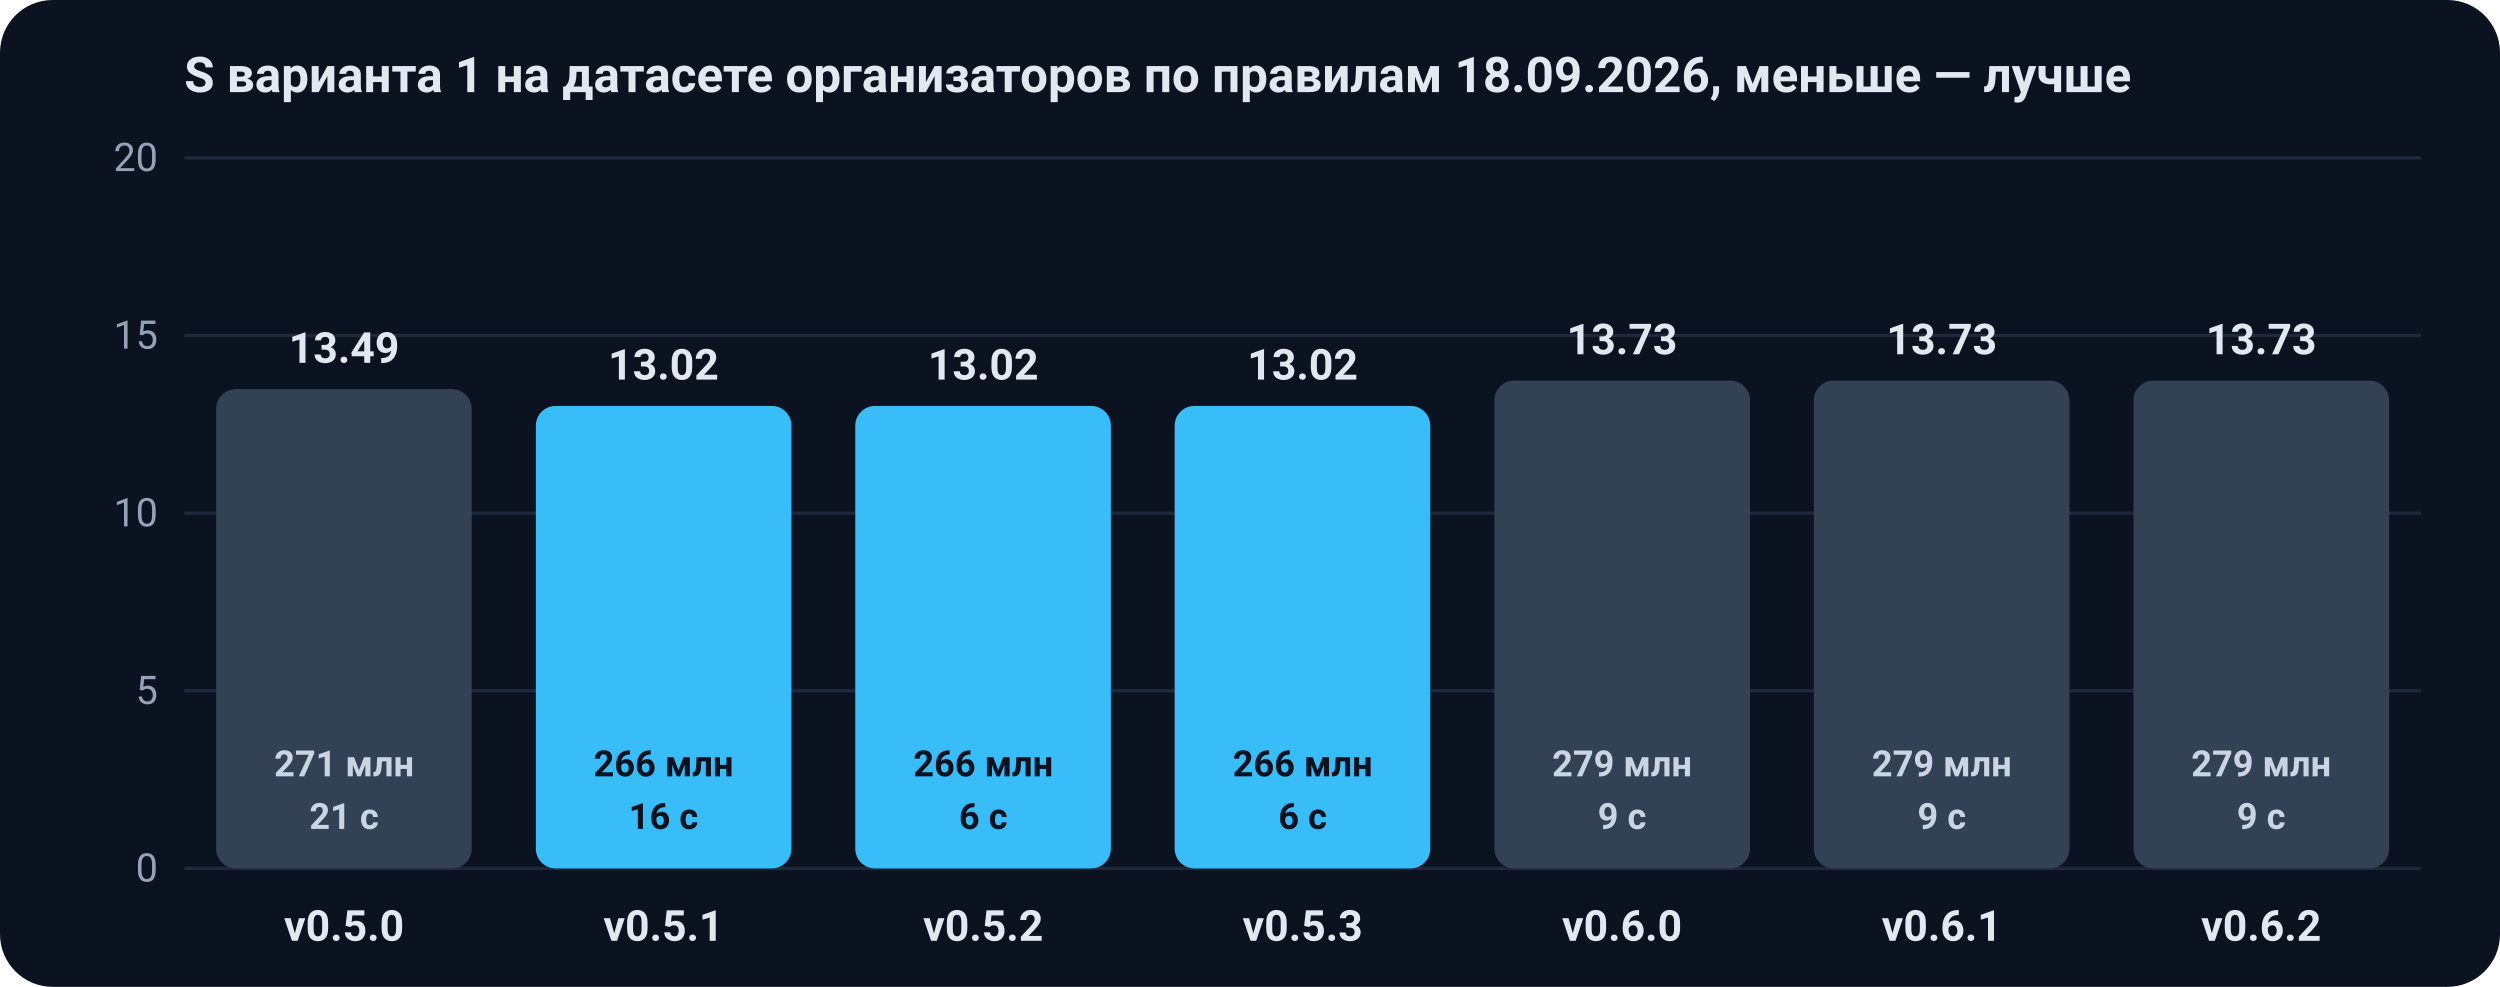
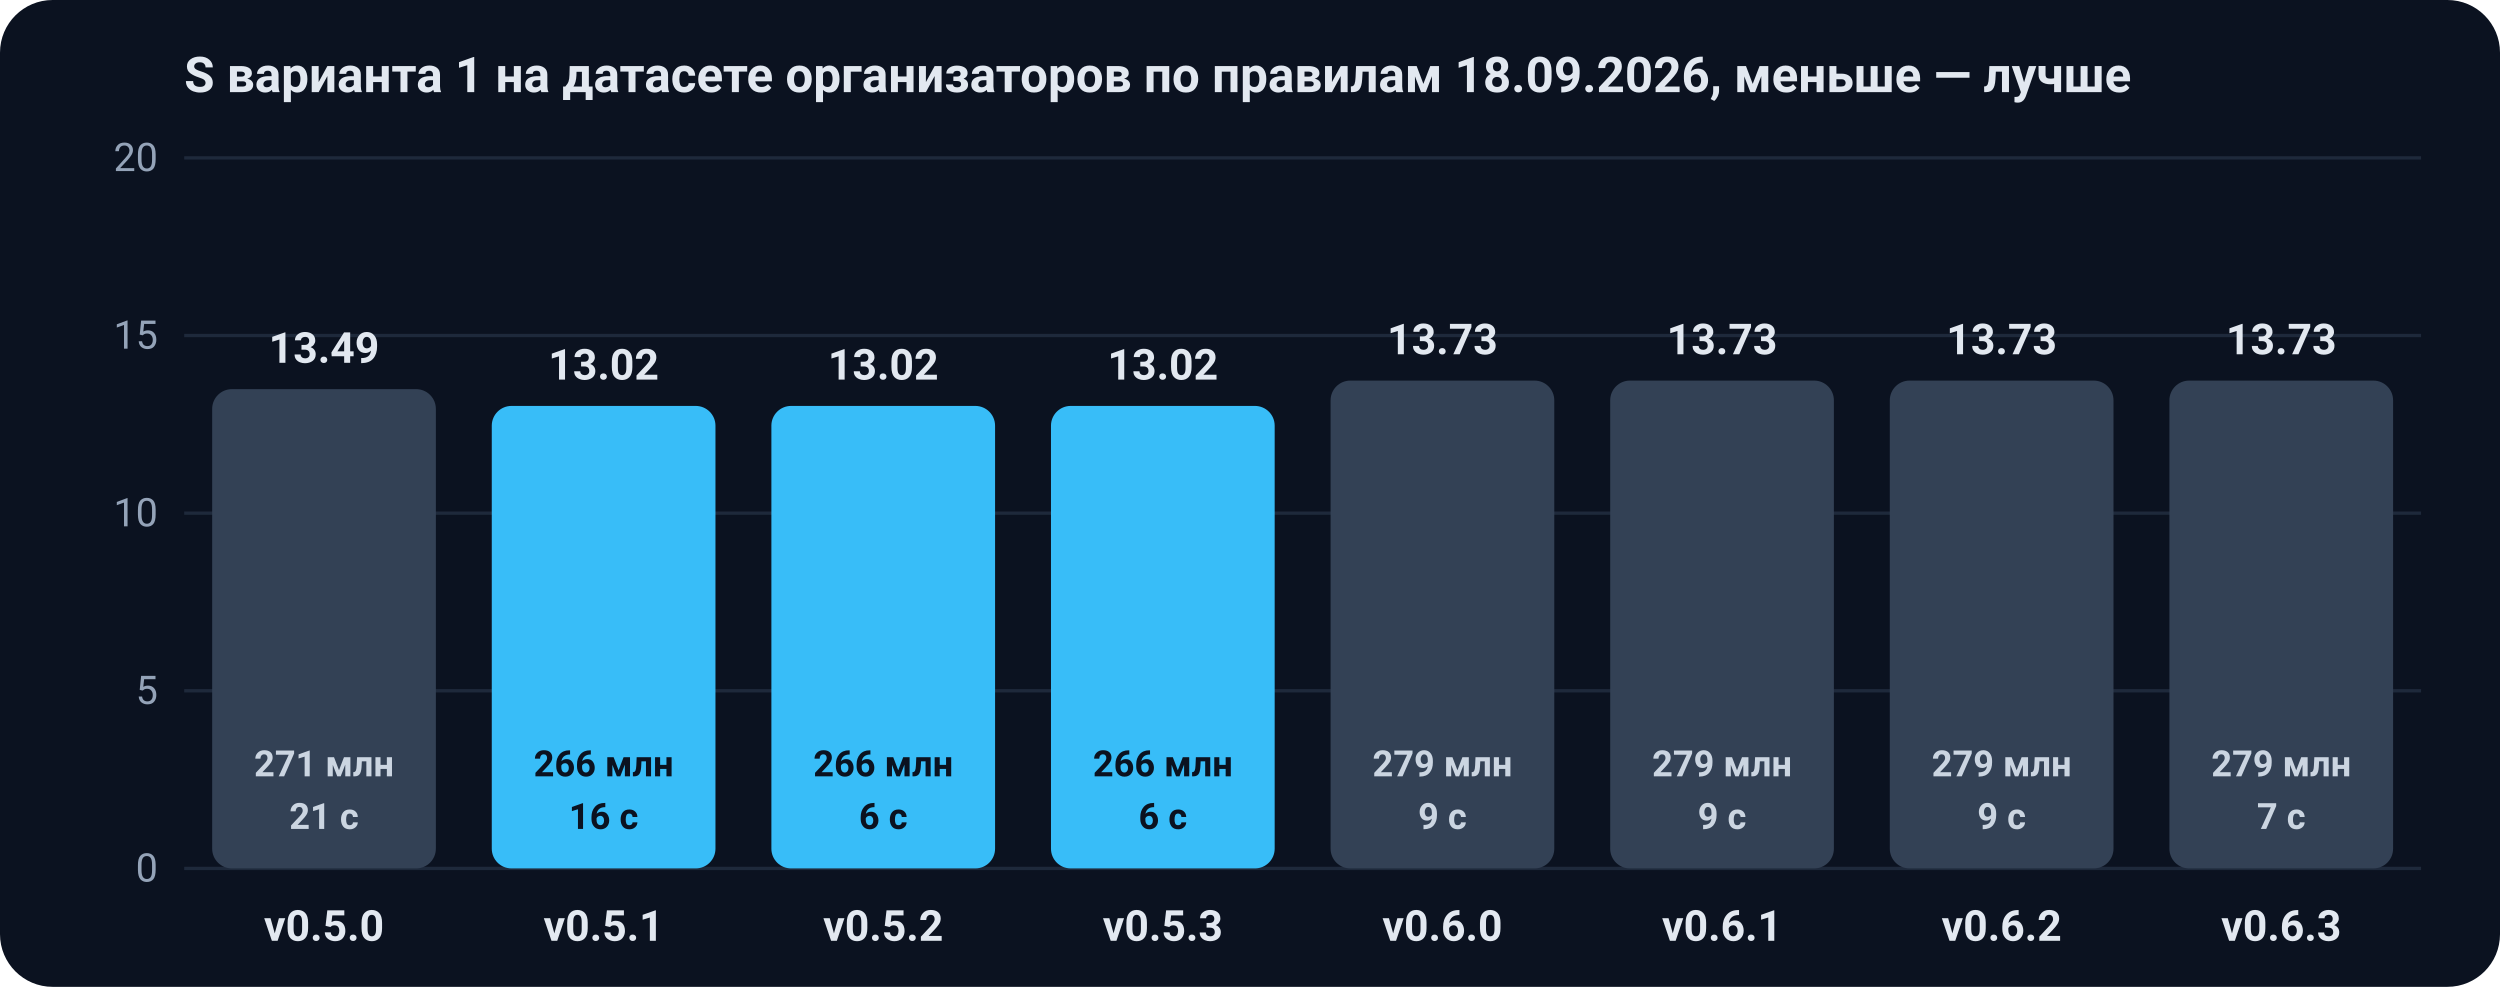
<svg xmlns="http://www.w3.org/2000/svg" viewBox="0 0 760 300" width="760" height="300" role="img" aria-label="S варианта 1 на датасете организаторов по версиям с правил 18.09.2026">
  <style>.a{font:12px -apple-system,Segoe UI,Roboto,Helvetica,Arial,sans-serif;fill:#94a3b8}.l{font:600 13px -apple-system,Segoe UI,Roboto,Helvetica,Arial,sans-serif;fill:#e2e8f0}.v{font:600 13px -apple-system,Segoe UI,Roboto,Helvetica,Arial,sans-serif;fill:#e2e8f0}.i{font:600 11px -apple-system,Segoe UI,Roboto,Helvetica,Arial,sans-serif}.h{font:600 15px -apple-system,Segoe UI,Roboto,Helvetica,Arial,sans-serif;fill:#e2e8f0}</style>
  <rect width="760" height="300" rx="16" fill="#0b1220" />
  <text x="56" y="28" class="h">S варианта 1 на датасете организаторов по правилам 18.09.2026, меньше — лучше</text>
  <line x1="56" y1="48.0" x2="736" y2="48.0" stroke="#1e293b" />
  <text x="48" y="52.0" class="a" text-anchor="end">20</text>
  <line x1="56" y1="102.0" x2="736" y2="102.0" stroke="#1e293b" />
  <text x="48" y="106.0" class="a" text-anchor="end">15</text>
  <line x1="56" y1="156.0" x2="736" y2="156.0" stroke="#1e293b" />
  <text x="48" y="160.0" class="a" text-anchor="end">10</text>
  <line x1="56" y1="210.0" x2="736" y2="210.0" stroke="#1e293b" />
  <text x="48" y="214.0" class="a" text-anchor="end">5</text>
  <line x1="56" y1="264.0" x2="736" y2="264.0" stroke="#1e293b" />
  <text x="48" y="268.0" class="a" text-anchor="end">0</text>
-   <rect x="65.7" y="118.3" width="77.7" height="145.7" rx="6" fill="#334155" />
-   <text x="104.6" y="110.3" class="v" text-anchor="middle">13.49</text>
-   <text x="104.6" y="236.0" class="i" fill="#cbd5e1" text-anchor="middle">271 млн</text>
-   <text x="104.6" y="252.0" class="i" fill="#cbd5e1" text-anchor="middle">21 с</text>
-   <text x="104.6" y="286.0" class="l" text-anchor="middle">v0.5.0</text>
-   <rect x="162.9" y="123.4" width="77.7" height="140.6" rx="6" fill="#38bdf8" />
-   <text x="201.7" y="115.4" class="v" text-anchor="middle">13.02</text>
-   <text x="201.7" y="236.0" class="i" fill="#0b1220" text-anchor="middle">266 млн</text>
-   <text x="201.7" y="252.0" class="i" fill="#0b1220" text-anchor="middle">16 с</text>
-   <text x="201.7" y="286.0" class="l" text-anchor="middle">v0.5.1</text>
-   <rect x="260.0" y="123.4" width="77.7" height="140.6" rx="6" fill="#38bdf8" />
-   <text x="298.9" y="115.4" class="v" text-anchor="middle">13.02</text>
-   <text x="298.9" y="236.0" class="i" fill="#0b1220" text-anchor="middle">266 млн</text>
-   <text x="298.9" y="252.0" class="i" fill="#0b1220" text-anchor="middle">6 с</text>
-   <text x="298.9" y="286.0" class="l" text-anchor="middle">v0.5.2</text>
-   <rect x="357.1" y="123.4" width="77.7" height="140.6" rx="6" fill="#38bdf8" />
-   <text x="396.0" y="115.4" class="v" text-anchor="middle">13.02</text>
-   <text x="396.0" y="236.0" class="i" fill="#0b1220" text-anchor="middle">266 млн</text>
-   <text x="396.0" y="252.0" class="i" fill="#0b1220" text-anchor="middle">6 с</text>
-   <text x="396.0" y="286.0" class="l" text-anchor="middle">v0.5.3</text>
-   <rect x="454.3" y="115.7" width="77.7" height="148.3" rx="6" fill="#334155" />
-   <text x="493.1" y="107.7" class="v" text-anchor="middle">13.73</text>
-   <text x="493.1" y="236.0" class="i" fill="#cbd5e1" text-anchor="middle">279 млн</text>
-   <text x="493.1" y="252.0" class="i" fill="#cbd5e1" text-anchor="middle">9 с</text>
-   <text x="493.1" y="286.0" class="l" text-anchor="middle">v0.6.0</text>
-   <rect x="551.4" y="115.7" width="77.7" height="148.3" rx="6" fill="#334155" />
-   <text x="590.3" y="107.7" class="v" text-anchor="middle">13.73</text>
-   <text x="590.3" y="236.0" class="i" fill="#cbd5e1" text-anchor="middle">279 млн</text>
-   <text x="590.3" y="252.0" class="i" fill="#cbd5e1" text-anchor="middle">9 с</text>
-   <text x="590.3" y="286.0" class="l" text-anchor="middle">v0.6.1</text>
-   <rect x="648.6" y="115.7" width="77.7" height="148.3" rx="6" fill="#334155" />
-   <text x="687.4" y="107.7" class="v" text-anchor="middle">13.73</text>
-   <text x="687.4" y="236.0" class="i" fill="#cbd5e1" text-anchor="middle">279 млн</text>
-   <text x="687.4" y="252.0" class="i" fill="#cbd5e1" text-anchor="middle">9 с</text>
-   <text x="687.4" y="286.0" class="l" text-anchor="middle">v0.6.2</text>
+   <rect x="64.5" y="118.3" width="68.0" height="145.7" rx="6" fill="#334155" />
+   <text x="98.5" y="110.3" class="v" text-anchor="middle">13.49</text>
+   <text x="98.5" y="236.0" class="i" fill="#cbd5e1" text-anchor="middle">271 млн</text>
+   <text x="98.5" y="252.0" class="i" fill="#cbd5e1" text-anchor="middle">21 с</text>
+   <text x="98.5" y="286.0" class="l" text-anchor="middle">v0.5.0</text>
+   <rect x="149.5" y="123.4" width="68.0" height="140.6" rx="6" fill="#38bdf8" />
+   <text x="183.5" y="115.4" class="v" text-anchor="middle">13.02</text>
+   <text x="183.5" y="236.0" class="i" fill="#0b1220" text-anchor="middle">266 млн</text>
+   <text x="183.5" y="252.0" class="i" fill="#0b1220" text-anchor="middle">16 с</text>
+   <text x="183.5" y="286.0" class="l" text-anchor="middle">v0.5.1</text>
+   <rect x="234.5" y="123.4" width="68.0" height="140.6" rx="6" fill="#38bdf8" />
+   <text x="268.5" y="115.4" class="v" text-anchor="middle">13.02</text>
+   <text x="268.5" y="236.0" class="i" fill="#0b1220" text-anchor="middle">266 млн</text>
+   <text x="268.5" y="252.0" class="i" fill="#0b1220" text-anchor="middle">6 с</text>
+   <text x="268.5" y="286.0" class="l" text-anchor="middle">v0.5.2</text>
+   <rect x="319.5" y="123.4" width="68.0" height="140.6" rx="6" fill="#38bdf8" />
+   <text x="353.5" y="115.4" class="v" text-anchor="middle">13.02</text>
+   <text x="353.5" y="236.0" class="i" fill="#0b1220" text-anchor="middle">266 млн</text>
+   <text x="353.5" y="252.0" class="i" fill="#0b1220" text-anchor="middle">6 с</text>
+   <text x="353.5" y="286.0" class="l" text-anchor="middle">v0.5.3</text>
+   <rect x="404.5" y="115.7" width="68.0" height="148.3" rx="6" fill="#334155" />
+   <text x="438.5" y="107.7" class="v" text-anchor="middle">13.73</text>
+   <text x="438.5" y="236.0" class="i" fill="#cbd5e1" text-anchor="middle">279 млн</text>
+   <text x="438.5" y="252.0" class="i" fill="#cbd5e1" text-anchor="middle">9 с</text>
+   <text x="438.5" y="286.0" class="l" text-anchor="middle">v0.6.0</text>
+   <rect x="489.5" y="115.7" width="68.0" height="148.3" rx="6" fill="#334155" />
+   <text x="523.5" y="107.7" class="v" text-anchor="middle">13.73</text>
+   <text x="523.5" y="236.0" class="i" fill="#cbd5e1" text-anchor="middle">279 млн</text>
+   <text x="523.5" y="252.0" class="i" fill="#cbd5e1" text-anchor="middle">9 с</text>
+   <text x="523.5" y="286.0" class="l" text-anchor="middle">v0.6.1</text>
+   <rect x="574.5" y="115.7" width="68.0" height="148.3" rx="6" fill="#334155" />
+   <text x="608.5" y="107.7" class="v" text-anchor="middle">13.73</text>
+   <text x="608.5" y="236.0" class="i" fill="#cbd5e1" text-anchor="middle">279 млн</text>
+   <text x="608.5" y="252.0" class="i" fill="#cbd5e1" text-anchor="middle">9 с</text>
+   <text x="608.5" y="286.0" class="l" text-anchor="middle">v0.6.2</text>
+   <rect x="659.5" y="115.7" width="68.0" height="148.3" rx="6" fill="#334155" />
+   <text x="693.5" y="107.7" class="v" text-anchor="middle">13.73</text>
+   <text x="693.5" y="236.0" class="i" fill="#cbd5e1" text-anchor="middle">279 млн</text>
+   <text x="693.5" y="252.0" class="i" fill="#cbd5e1" text-anchor="middle">7 с</text>
+   <text x="693.5" y="286.0" class="l" text-anchor="middle">v0.6.3</text>
</svg>
